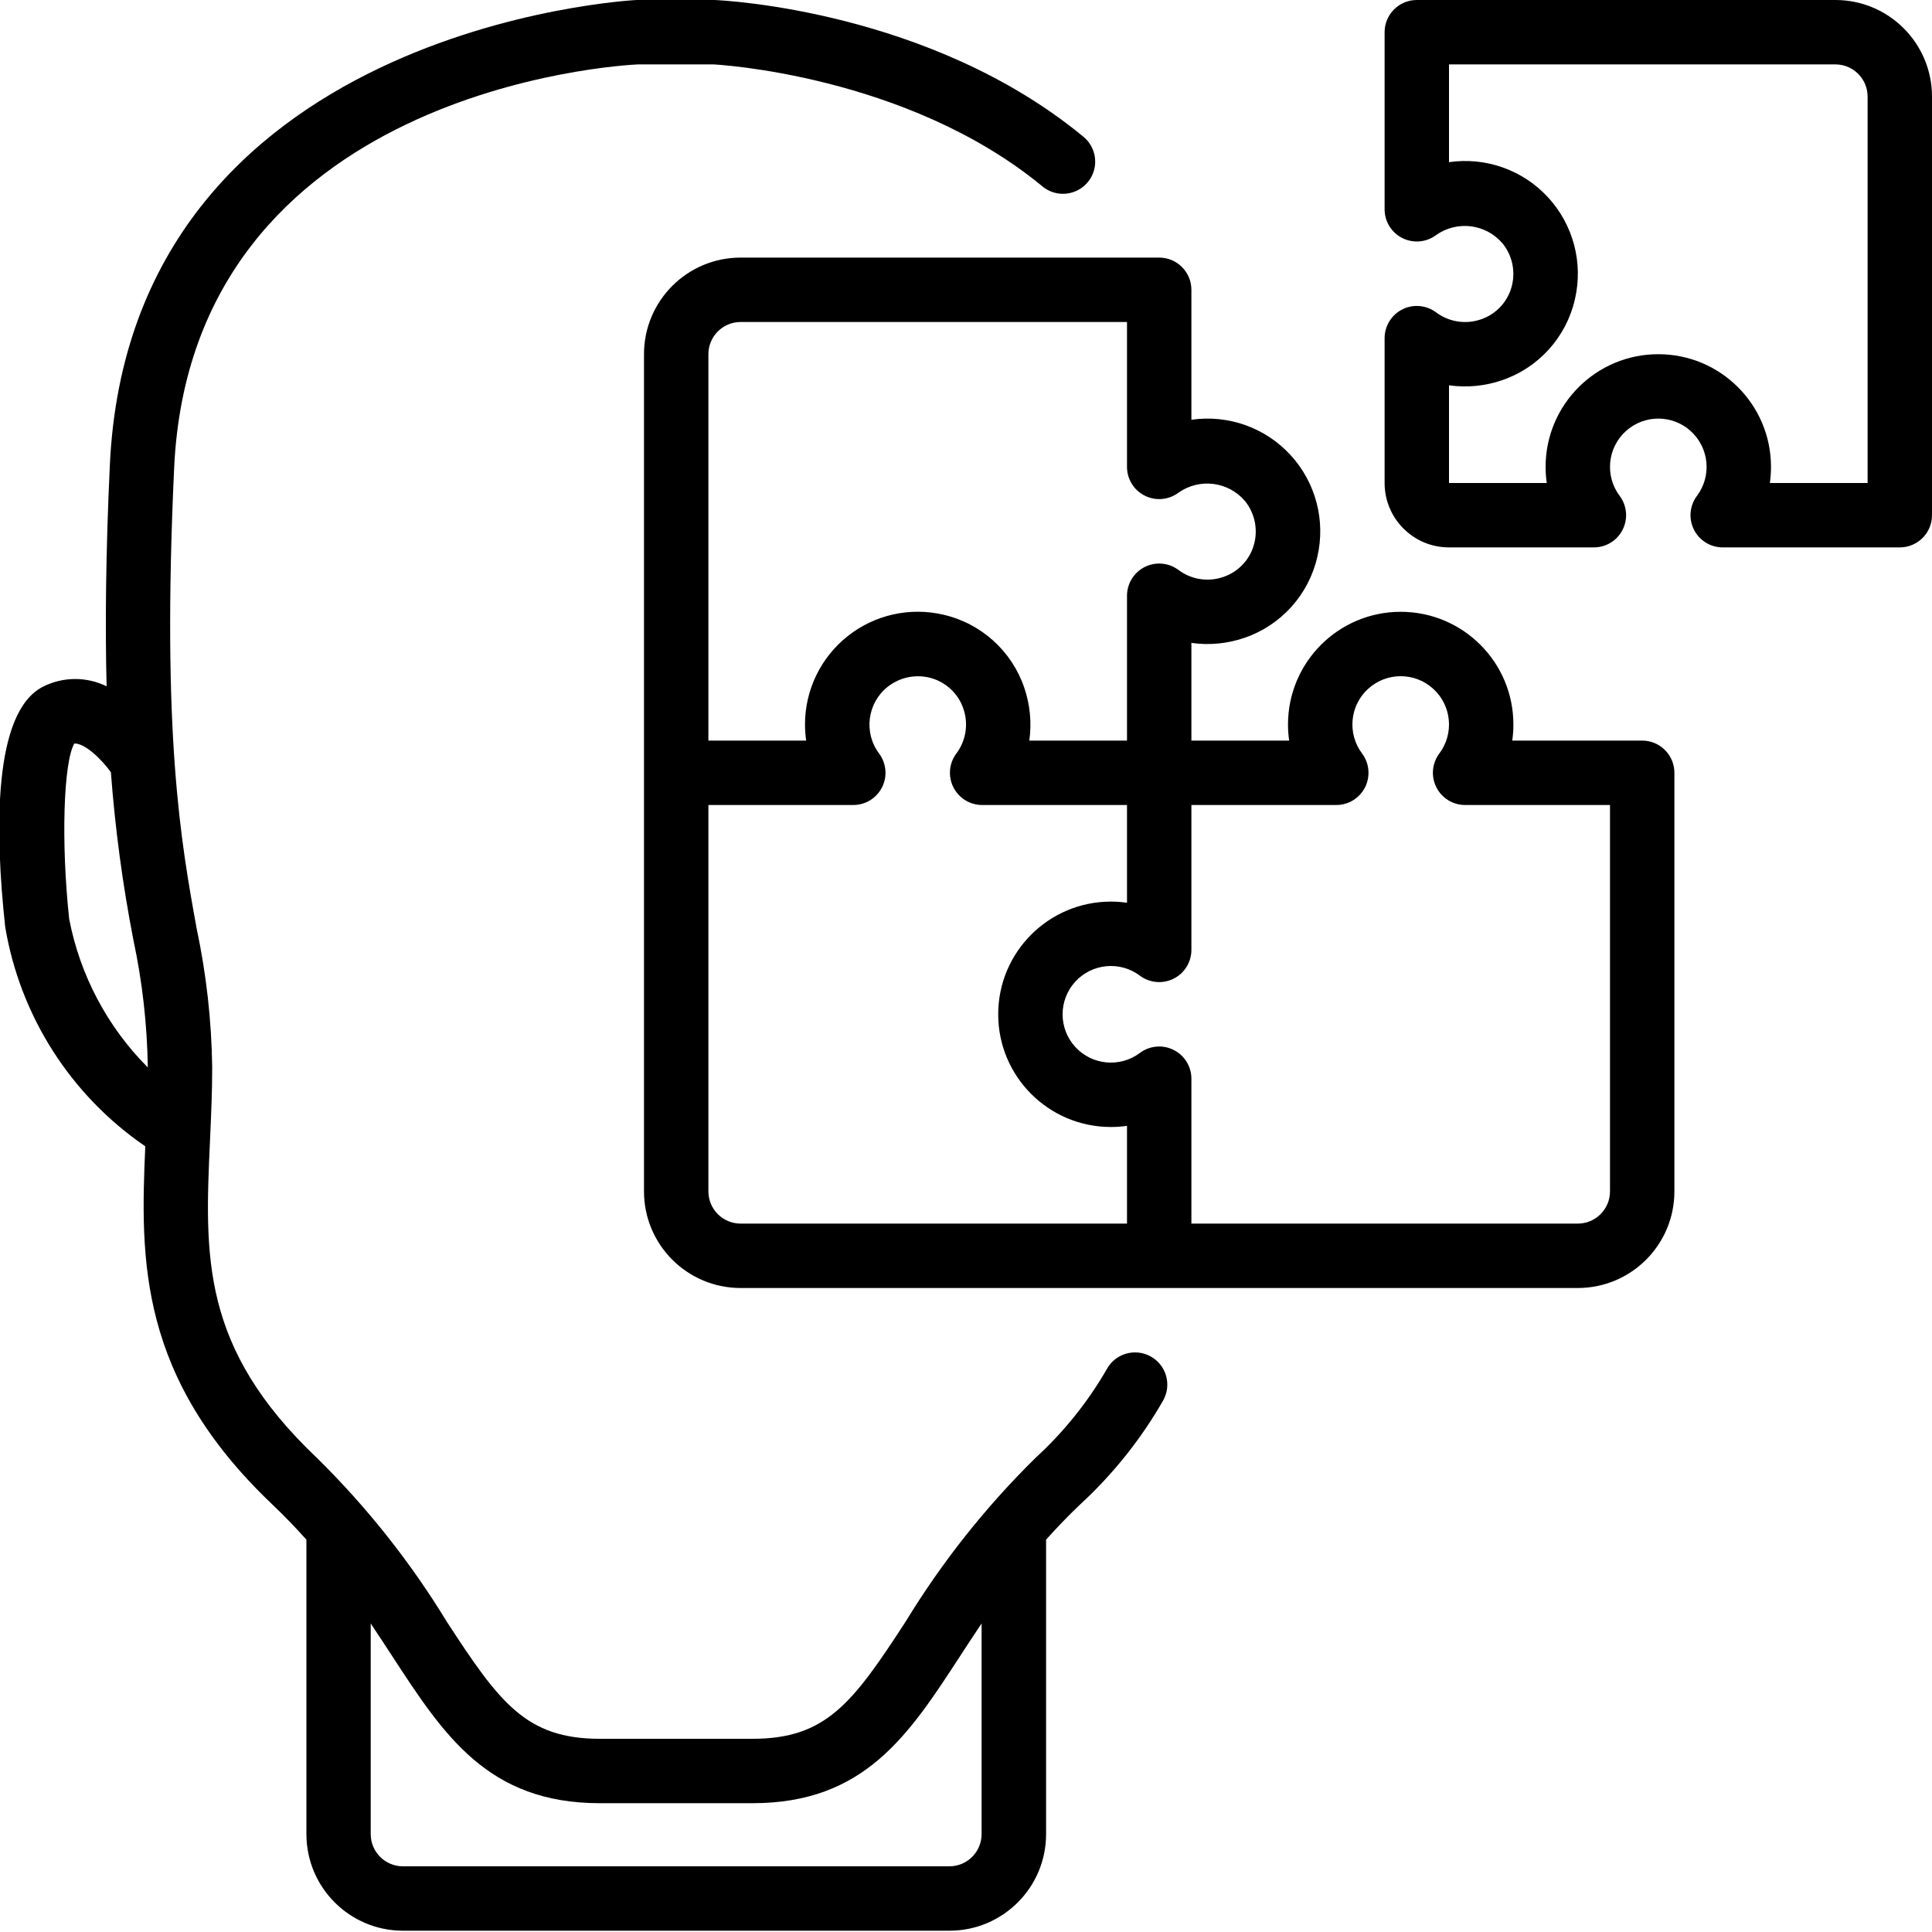
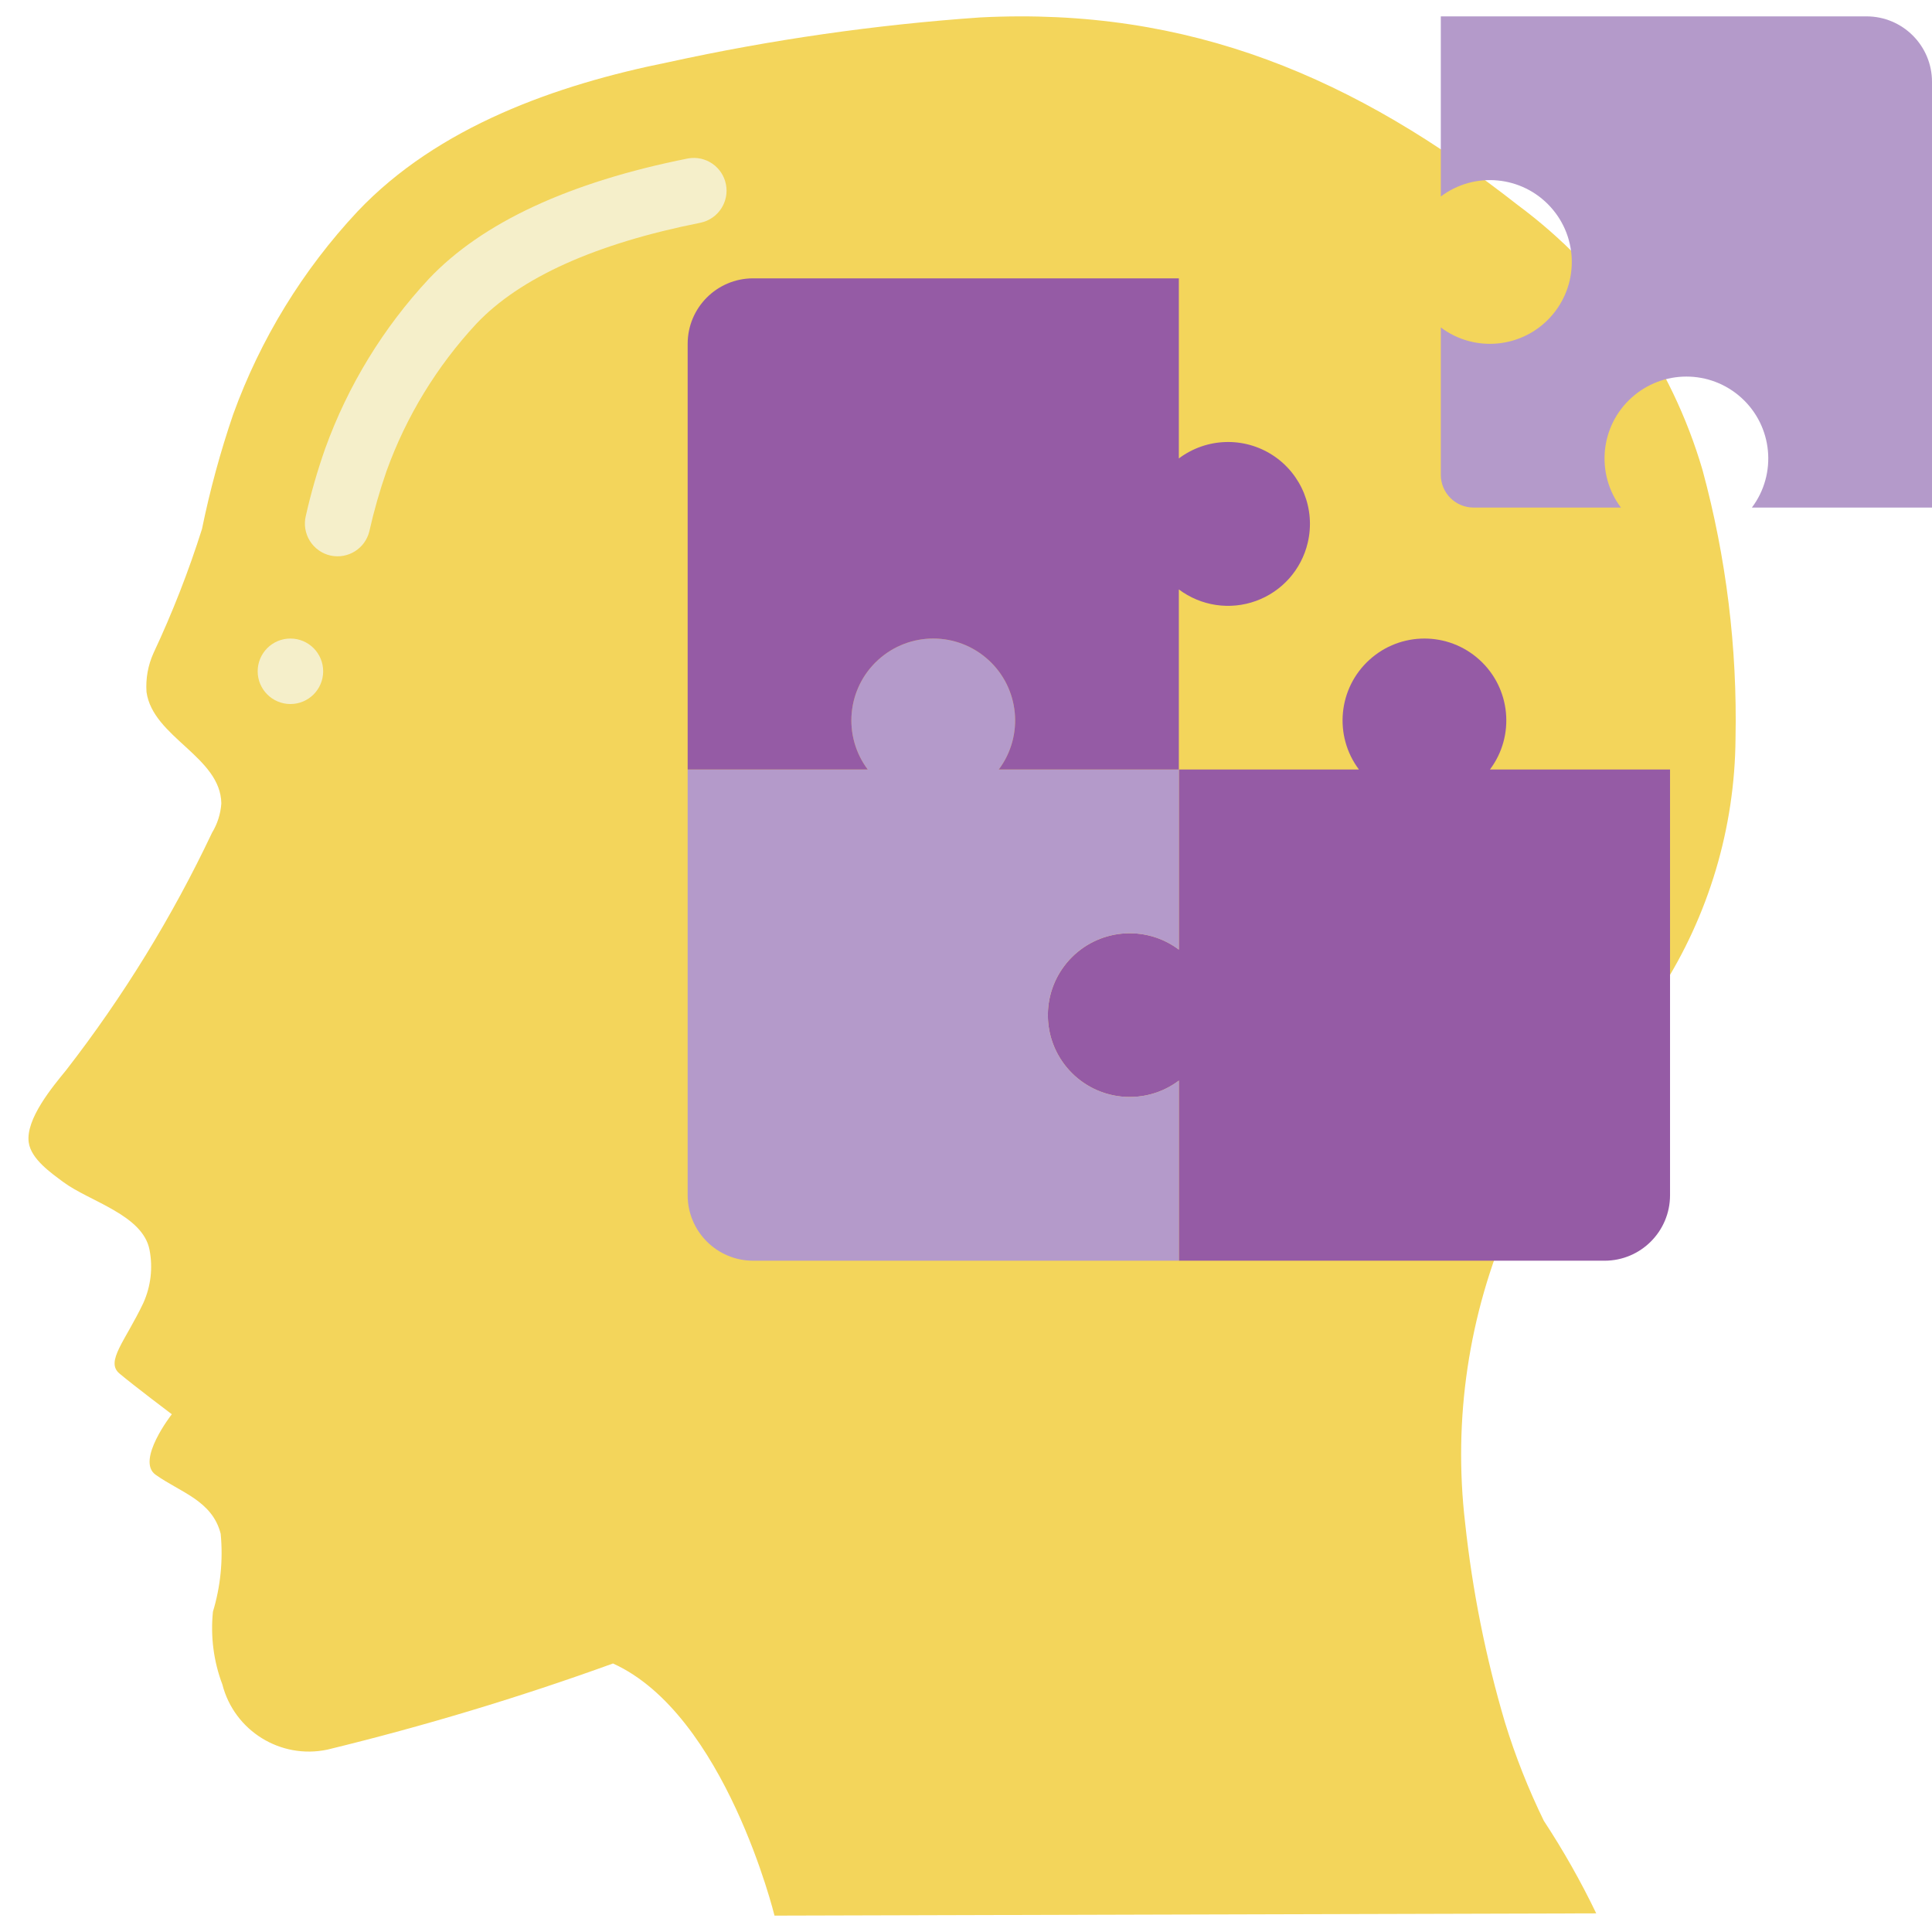
- <svg xmlns="http://www.w3.org/2000/svg" width="512" height="512" viewBox="0 0 60 60" version="1.1">
+ <svg xmlns="http://www.w3.org/2000/svg" width="512" height="512" viewBox="0 0 59 58" version="1.1">
  <defs />
  <g id="Page-1" stroke="none" stroke-width="1" fill="none" fill-rule="evenodd">
-     <g id="097---Autism" transform="translate(-1, 0)" fill="#000000" fill-rule="nonzero">
-       <path d="M36.732,42.124 C36.248,41.858 35.64,42.034 35.374,42.518 C34.782,43.544 34.035,44.474 33.161,45.274 C31.612,46.797 30.258,48.505 29.127,50.359 C27.484,52.884 26.661,54 24.37,54 L19.63,54 C17.339,54 16.516,52.884 14.873,50.359 C13.742,48.505 12.388,46.797 10.839,45.274 C7.23,41.849 7.359,39.01 7.522,35.416 C7.556,34.672 7.59,33.916 7.59,33.14 C7.57,31.694 7.408,30.254 7.108,28.84 C6.624,26.171 6.021,22.851 6.408,14.54 C6.949,2.765 20.286,2.024 20.81,2 L23.146,2 C23.206,2 29.139,2.309 33.355,5.773 C33.629,6.012 34.012,6.083 34.354,5.958 C34.696,5.834 34.943,5.533 35,5.174 C35.056,4.814 34.912,4.452 34.625,4.229 C29.882,0.33 23.5,0.013 23.19,0 L20.767,0 C20.609,0.008 5.036,0.838 4.411,14.453 C4.282,17.215 4.264,19.453 4.311,21.314 C3.688,21.008 2.957,21.012 2.337,21.325 C0.786,22.106 0.837,25.795 1.161,28.783 C1.624,31.553 3.195,34.014 5.512,35.6 C5.355,39.126 5.299,42.774 9.462,46.727 C9.845,47.09 10.191,47.454 10.516,47.816 L10.516,56.96 C10.516,58.617 11.859,59.96 13.516,59.96 L30.487,59.96 C32.144,59.96 33.487,58.617 33.487,56.96 L33.487,47.815 C33.812,47.453 34.159,47.088 34.543,46.724 C35.566,45.783 36.439,44.689 37.129,43.482 C37.257,43.249 37.286,42.975 37.212,42.721 C37.137,42.466 36.965,42.251 36.732,42.124 Z M3.148,28.538 C2.894,26.162 2.97,23.682 3.307,23.091 C3.624,23.074 4.143,23.562 4.444,23.983 C4.575,25.733 4.809,27.475 5.144,29.198 C5.421,30.494 5.57,31.815 5.59,33.14 L5.59,33.15 C4.334,31.891 3.484,30.284 3.148,28.538 Z M31.484,56.96 C31.484,57.512 31.036,57.96 30.484,57.96 L13.513,57.96 C12.961,57.96 12.513,57.512 12.513,56.96 L12.513,50.419 C12.75,50.771 12.976,51.119 13.193,51.451 C14.785,53.892 16.158,56 19.63,56 L24.37,56 C27.842,56 29.215,53.892 30.804,51.451 C31.021,51.117 31.247,50.771 31.484,50.419 L31.484,56.96 Z" id="Shape" />
-       <path d="M52,23 L47.964,23 C47.988,22.834 48,22.667 48,22.5 C48,20.567 46.433,19 44.5,19 C42.567,19 41,20.567 41,22.5 C41,22.667 41.012,22.834 41.036,23 L38,23 L38,19.966 C38.552,20.044 39.115,19.991 39.643,19.81 C40.785,19.422 41.644,18.468 41.911,17.292 C42.173,16.166 41.861,14.983 41.079,14.132 C40.297,13.28 39.144,12.87 38,13.036 L38,9 C38,8.448 37.552,8 37,8 L24,8 C22.343,8 21,9.343 21,11 L21,37 C21,38.657 22.343,40 24,40 L50,40 C51.657,40 53,38.657 53,37 L53,24 C53,23.448 52.552,23 52,23 Z M23,11 C23,10.448 23.448,10 24,10 L36,10 L36,14.5 C36,14.879 36.214,15.225 36.553,15.394 C36.892,15.564 37.297,15.527 37.6,15.3 C38.254,14.838 39.152,14.953 39.668,15.565 C39.959,15.928 40.065,16.405 39.957,16.858 C39.84,17.351 39.479,17.75 39,17.915 C38.523,18.084 37.994,18.001 37.591,17.695 C37.287,17.473 36.884,17.439 36.549,17.609 C36.213,17.779 36.001,18.124 36,18.5 L36,23 L32.966,23 C33.044,22.448 32.99,21.885 32.81,21.358 C32.422,20.216 31.469,19.357 30.293,19.089 C29.253,18.847 28.159,19.093 27.323,19.758 C26.486,20.422 25.999,21.432 26,22.5 C26,22.667 26.012,22.834 26.036,23 L23,23 L23,11 Z M23,37 L23,25 L27.5,25 C27.879,25 28.225,24.786 28.394,24.447 C28.564,24.108 28.527,23.703 28.3,23.4 C27.816,22.752 27.933,21.836 28.565,21.331 C28.93,21.042 29.406,20.936 29.859,21.043 C30.351,21.161 30.75,21.521 30.915,22 C31.084,22.476 31.001,23.006 30.695,23.408 C30.472,23.712 30.439,24.115 30.609,24.451 C30.779,24.788 31.123,25 31.5,25 L36,25 L36,28.036 C35.834,28.012 35.667,28 35.5,28 C33.567,28 32,29.567 32,31.5 C32,33.433 33.567,35 35.5,35 C35.667,35 35.834,34.988 36,34.964 L36,38 L24,38 C23.448,38 23,37.552 23,37 Z M51,37 C51,37.552 50.552,38 50,38 L38,38 L38,33.5 C38,33.121 37.786,32.775 37.447,32.606 C37.108,32.436 36.703,32.473 36.4,32.7 C35.781,33.164 34.911,33.082 34.39,32.509 C33.87,31.937 33.87,31.063 34.39,30.491 C34.911,29.918 35.781,29.836 36.4,30.3 C36.703,30.527 37.108,30.564 37.447,30.394 C37.786,30.225 38,29.879 38,29.5 L38,25 L42.5,25 C42.879,25 43.225,24.786 43.394,24.447 C43.564,24.108 43.527,23.703 43.3,23.4 C42.836,22.781 42.918,21.911 43.491,21.39 C44.063,20.87 44.937,20.87 45.509,21.39 C46.082,21.911 46.164,22.781 45.7,23.4 C45.473,23.703 45.436,24.108 45.606,24.447 C45.775,24.786 46.121,25 46.5,25 L51,25 L51,37 Z" id="Shape" />
-       <path d="M58,0 L45,0 C44.448,-3.38176876e-17 44,0.448 44,1 L44,6.5 C44,6.879 44.214,7.225 44.553,7.394 C44.892,7.564 45.297,7.527 45.6,7.3 C46.254,6.838 47.152,6.953 47.668,7.565 C47.959,7.928 48.065,8.405 47.957,8.858 C47.84,9.351 47.479,9.75 47,9.915 C46.523,10.084 45.994,10.001 45.591,9.695 C45.287,9.473 44.884,9.439 44.549,9.609 C44.213,9.779 44.001,10.124 44,10.5 L44,15 C44,16.105 44.895,17 46,17 L50.5,17 C50.879,17 51.225,16.786 51.394,16.447 C51.564,16.108 51.527,15.703 51.3,15.4 C50.836,14.781 50.918,13.911 51.491,13.39 C52.063,12.87 52.937,12.87 53.509,13.39 C54.082,13.911 54.164,14.781 53.7,15.4 C53.473,15.703 53.436,16.108 53.606,16.447 C53.775,16.786 54.121,17 54.5,17 L60,17 C60.552,17 61,16.552 61,16 L61,3 C61,1.343 59.657,1.01453063e-16 58,0 Z M59,15 L55.964,15 C55.988,14.834 56,14.667 56,14.5 C56,12.567 54.433,11 52.5,11 C50.567,11 49,12.567 49,14.5 C49,14.667 49.012,14.834 49.036,15 L46,15 L46,11.966 C46.552,12.044 47.115,11.99 47.643,11.81 C48.785,11.422 49.644,10.468 49.911,9.292 C50.173,8.166 49.861,6.983 49.079,6.132 C48.297,5.28 47.144,4.87 46,5.036 L46,2 L58,2 C58.552,2 59,2.448 59,3 L59,15 Z" id="Shape" />
+     <g id="007---Autism" fill-rule="nonzero">
+       <path d="M18.72,50.3 C22.149,51.851 23.652,58 23.652,58 L48.746,57.931 C48.276,56.954 47.741,56.01 47.146,55.104 C46.673,54.135 46.276,53.131 45.959,52.1 C45.371,50.111 44.964,48.074 44.743,46.012 C44.371,42.844 44.849,39.634 46.127,36.712 C47.254,34.142 49.211,32.106 50.703,29.753 C52.182,27.456 52.979,24.785 53,22.053 C53.056,19.286 52.717,16.524 51.992,13.853 C51.044,10.617 49.066,7.778 46.358,5.768 C41.4,1.88 36.342,-0.294 29.938,0.032 C26.733,0.255 23.548,0.712 20.41,1.4 C16.992,2.088 13.373,3.366 10.92,5.956 C9.247,7.744 7.954,9.853 7.12,12.156 C6.729,13.301 6.411,14.47 6.168,15.656 C5.759,16.949 5.265,18.213 4.689,19.441 C4.52,19.814 4.446,20.223 4.474,20.632 C4.666,22.016 6.742,22.611 6.759,24.038 C6.737,24.353 6.64,24.659 6.476,24.929 C5.259,27.5 3.765,29.931 2.022,32.178 C1.61,32.683 0.774,33.678 0.878,34.392 C0.952,34.899 1.56,35.32 1.935,35.599 C2.735,36.193 4.364,36.599 4.567,37.671 C4.672,38.217 4.606,38.782 4.378,39.289 C3.825,40.456 3.212,41.078 3.647,41.444 C4.082,41.81 5.247,42.689 5.247,42.689 C5.247,42.689 4.14,44.103 4.753,44.537 C5.513,45.077 6.481,45.326 6.739,46.337 C6.816,47.138 6.736,47.947 6.503,48.717 C6.425,49.471 6.523,50.233 6.791,50.942 C7.155,52.358 8.57,53.234 10,52.93 C12.952,52.212 15.863,51.334 18.72,50.3" id="Shape" fill="#F3D55B" />
+       <path d="M10.1,16.467 C9.836,16.41 9.606,16.248 9.463,16.019 C9.32,15.79 9.275,15.512 9.34,15.25 C9.497,14.556 9.694,13.871 9.93,13.2 C10.625,11.274 11.704,9.51 13.1,8.012 C14.722,6.3 17.385,5.06 21.014,4.338 C21.55,4.243 22.064,4.595 22.169,5.13 C22.274,5.664 21.932,6.184 21.4,6.3 C18.186,6.939 15.881,7.978 14.548,9.386 C13.34,10.686 12.406,12.216 11.804,13.886 C11.595,14.487 11.42,15.1 11.28,15.721 C11.154,16.249 10.631,16.579 10.1,16.467 Z" id="Shape" fill="#F5EFCA" />
+       <circle id="Oval" fill="#F5EFCA" cx="8.869" cy="20" r="1" />
+       <path d="M51,23 L51,36 C51,37.105 50.105,38 49,38 L36,38 L36,32.5 C34.969,33.274 33.518,33.136 32.651,32.182 C31.783,31.228 31.783,29.772 32.651,28.818 C33.518,27.864 34.969,27.726 36,28.5 L36,23 L41.5,23 C40.726,21.969 40.864,20.518 41.818,19.651 C42.772,18.783 44.228,18.783 45.182,19.651 C46.136,20.518 46.274,21.969 45.5,23 L51,23 Z" id="Shape" fill="#955BA5" />
+       <path d="M32,30.5 C32,31.447 32.535,32.313 33.382,32.736 C34.229,33.16 35.242,33.068 36,32.5 L36,38 L23,38 C21.895,38 21,37.105 21,36 L21,23 L26.5,23 C25.726,21.969 25.864,20.518 26.818,19.651 C27.772,18.783 29.228,18.783 30.182,19.651 C31.136,20.518 31.274,21.969 30.5,23 L36,23 L36,28.5 C35.242,27.932 34.229,27.84 33.382,28.264 C32.535,28.687 32,29.553 32,30.5 Z" id="Shape" fill="#B49ACA" />
+       <path d="M39.936,16.074 C39.743,16.896 39.148,17.565 38.354,17.852 C37.56,18.14 36.675,18.007 36,17.5 L36,23 L30.5,23 C31.274,21.969 31.136,20.518 30.182,19.651 C29.228,18.783 27.772,18.783 26.818,19.651 C25.864,20.518 25.726,21.969 26.5,23 L21,23 L21,10 C21,8.895 21.895,8 23,8 L36,8 L36,13.5 C36.842,12.867 37.99,12.829 38.872,13.405 C39.753,13.982 40.179,15.049 39.936,16.074 Z" id="Shape" fill="#955BA5" />
+       <path d="M59,2 L59,15 L53.5,15 C54.274,13.969 54.136,12.518 53.182,11.651 C52.228,10.783 50.772,10.783 49.818,11.651 C48.864,12.518 48.726,13.969 49.5,15 L45,15 C44.448,15 44,14.552 44,14 L44,9.5 C45.031,10.274 46.482,10.136 47.349,9.182 C48.217,8.228 48.217,6.772 47.349,5.818 C46.482,4.864 45.031,4.726 44,5.5 L44,0 L57,0 C58.105,0 59,0.895 59,2 Z" id="Shape" fill="#B49ACA" />
    </g>
  </g>
</svg>
